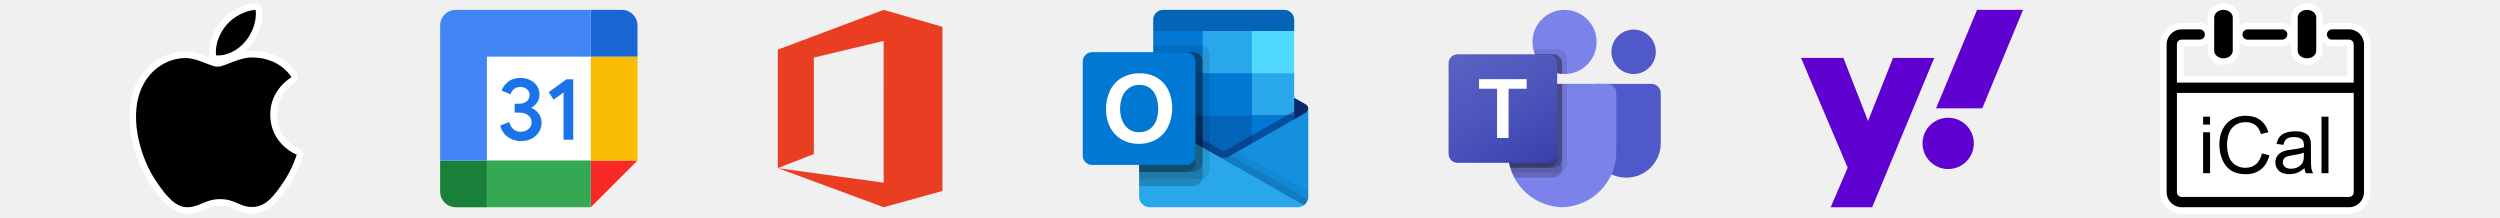
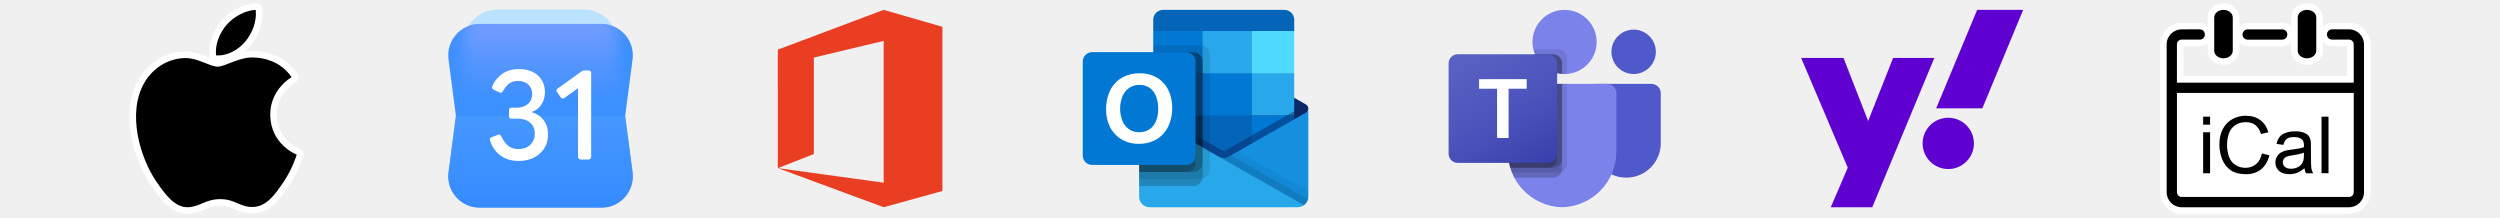
- <svg xmlns="http://www.w3.org/2000/svg" xmlns:xlink="http://www.w3.org/1999/xlink" width="380" height="33" viewBox="0 0 100.542 8.731" version="1.1" id="svg5">
-   <defs id="defs2">
-     <rect x="472.049" y="86.455" width="163.518" height="50.547" id="rect7393" />
-     <path id="C" d="m 1192.167,561.355 v 111.442 c -17.496,-1.161 -34.848,-3.937 -51.833,-8.293 A 336.92,336.92 0 0 1 907.084,466.501 h 190.228 c 52.304,0.198 94.656,42.55 94.855,94.854 z" />
-     <linearGradient id="A" gradientUnits="userSpaceOnUse" x1="198.099" y1="392.261" x2="942.234" y2="1681.073">
-       <stop offset="0" stop-color="#5a62c3" id="stop30" />
-       <stop offset=".5" stop-color="#4d55bd" id="stop32" />
-       <stop offset="1" stop-color="#3940ab" id="stop34" />
+ <svg xmlns="http://www.w3.org/2000/svg" xmlns:xlink="http://www.w3.org/1999/xlink" width="380" height="33" version="1.1" viewBox="0 0 100.54 8.731">
+   <defs>
+     <path id="C" d="m1192.2 561.36v111.44c-17.496-1.161-34.848-3.937-51.833-8.293a336.92 336.92 0 0 1-233.25-198h190.23c52.304 0.198 94.656 42.55 94.855 94.854z" />
+     <linearGradient id="A" x1="198.1" x2="942.23" y1="392.26" y2="1681.1" gradientUnits="userSpaceOnUse">
+       <stop stop-color="#5a62c3" offset="0" />
+       <stop stop-color="#4d55bd" offset=".5" />
+       <stop stop-color="#3940ab" offset="1" />
    </linearGradient>
+     <mask id="a" x="19" y="20" width="154" height="152" maskUnits="userSpaceOnUse">
+       <path d="M 19.867,49.392 C 17.818,33.82 29.94,20 45.645,20 h 100.71 c 15.706,0 27.827,13.82 25.778,29.392 L 166,96 l 6.133,46.608 C 174.182,158.18 162.061,172 146.355,172 H 45.645 C 29.939,172 17.818,158.18 19.867,142.608 L 26,96 Z" fill="#3c90ff" />
+     </mask>
+     <linearGradient id="b" x1="83" x2="83" y1="76" gradientUnits="userSpaceOnUse">
+       <stop stop-color="#4fa0ff" offset="0" />
+       <stop stop-color="#3186ff" offset="1" />
+     </linearGradient>
+     <mask id="c" x="19" y="20" width="154" height="152" maskUnits="userSpaceOnUse">
+       <path d="M 19.867,49.392 C 17.818,33.82 29.94,20 45.645,20 h 100.71 c 15.706,0 27.827,13.82 25.778,29.392 L 166,96 l 6.133,46.608 C 174.182,158.18 162.061,172 146.355,172 H 45.645 C 29.939,172 17.818,158.18 19.867,142.608 L 26,96 Z" fill="#3186ff" />
+     </mask>
+     <linearGradient id="d" x1="89.06" x2="89.06" y1="21.75" y2="96.39" gradientUnits="userSpaceOnUse">
+       <stop stop-color="#a9a8ff" offset="0" />
+       <stop stop-color="#3c90ff" offset=".8" />
+     </linearGradient>
+     <filter id="e" x="20" y="-4" width="152" height="112" color-interpolation-filters="sRGB" filterUnits="userSpaceOnUse">
+       <feFlood flood-opacity="0" result="BackgroundImageFix" />
+       <feBlend in="SourceGraphic" in2="BackgroundImageFix" result="shape" />
+       <feGaussianBlur result="effect1_foregroundBlur_37330_7673" stdDeviation="6" />
+     </filter>
  </defs>
-   <g id="layer2" transform="translate(-34.99509,-33.78721)" />
-   <g id="layer1" transform="translate(-34.99509,-33.78721)">
-     <g style="fill:#000000;fill-opacity:1;fill-rule:evenodd;stroke:#ffffff;stroke-width:42.669;stroke-linejoin:round;stroke-miterlimit:1;stroke-dasharray:none;stroke-opacity:1;paint-order:markers stroke fill;image-rendering:optimizeQuality;shape-rendering:geometricPrecision" id="g64" transform="matrix(0.01240156,0,0,0.01240156,39.72787,34.18435)">
-       <path d="m 494.782,340.02 c -0.803,-81.025 66.084,-119.907 69.072,-121.832 -37.595,-54.993 -96.167,-62.552 -117.037,-63.402 -49.843,-5.032 -97.242,29.362 -122.565,29.362 -25.253,0 -64.277,-28.607 -105.604,-27.85 -54.32,0.803 -104.4,31.594 -132.403,80.245 -56.435,97.914 -14.435,243.037 40.571,322.433 26.87,38.882 58.914,82.56 100.997,81 40.512,-1.594 55.843,-26.244 104.848,-26.244 48.993,0 62.753,26.245 105.64,25.406 43.606,-0.803 71.232,-39.638 97.925,-78.65 30.887,-45.12 43.548,-88.75 44.316,-90.994 -0.969,-0.437 -85.029,-32.634 -85.879,-129.439 l 0.118,-0.035 z M 414.23,102.178 C 436.553,75.095 451.636,37.5 447.514,-0.024 c -32.162,1.311 -71.163,21.437 -94.253,48.485 -20.729,24.012 -38.836,62.28 -33.993,99.036 35.918,2.8 72.591,-18.248 94.926,-45.272 z" id="path55" style="fill:#000000;fill-opacity:1;stroke:#ffffff;stroke-width:42.669;stroke-linejoin:round;stroke-miterlimit:1;stroke-dasharray:none;stroke-opacity:1;paint-order:markers stroke fill" />
+   <g transform="translate(-34.995 -33.787)">
+     <g transform="matrix(.012402 0 0 .012402 39.728 34.184)" fill-rule="evenodd" image-rendering="optimizeQuality" shape-rendering="geometricPrecision" stroke="#fff" stroke-linejoin="round" stroke-miterlimit="1" stroke-width="42.669" style="paint-order:markers stroke fill">
+       <path d="m494.78 340.02c-0.803-81.025 66.084-119.91 69.072-121.83-37.595-54.993-96.167-62.552-117.04-63.402-49.843-5.032-97.242 29.362-122.56 29.362-25.253 0-64.277-28.607-105.6-27.85-54.32 0.803-104.4 31.594-132.4 80.245-56.435 97.914-14.435 243.04 40.571 322.43 26.87 38.882 58.914 82.56 101 81 40.512-1.594 55.843-26.244 104.85-26.244 48.993 0 62.753 26.245 105.64 25.406 43.606-0.803 71.232-39.638 97.925-78.65 30.887-45.12 43.548-88.75 44.316-90.994-0.969-0.437-85.029-32.634-85.879-129.44l0.118-0.035zm-80.552-237.84c22.323-27.083 37.406-64.678 33.284-102.2-32.162 1.311-71.163 21.437-94.253 48.485-20.729 24.012-38.836 62.28-33.993 99.036 35.918 2.8 72.591-18.248 94.926-45.272z" stroke="#fff" stroke-linejoin="round" stroke-miterlimit="1" stroke-width="42.669" style="paint-order:markers stroke fill" />
    </g>
-     <g id="g135" transform="matrix(0.06459554,0,0,0.06459554,52.69559,34.18411)">
-       <path d="M 93.78,29.1 H 29.1 v 64.68 h 64.68 z" fill="#ffffff" id="path105" />
-       <path d="m 93.78,122.88 29.1,-29.1 h -29.1 z" fill="#f72a25" id="path107" />
-       <path d="m 122.88,29.1 h -29.1 v 64.68 h 29.1 z" fill="#fbbc04" id="path109" />
-       <path d="M 93.78,93.78 H 29.1 v 29.1 h 64.68 z" fill="#34a853" id="path111" />
-       <path d="m 0,93.78 v 19.4 a 9.7,9.7 0 0 0 9.7,9.7 h 19.4 v -29.1 z" fill="#188038" id="path113" />
-       <path d="M 122.88,29.1 V 9.7 A 9.7,9.7 0 0 0 113.18,0 h -19.4 v 29.1 z" fill="#1967d2" id="path115" />
-       <path d="M 93.78,0 H 9.7 A 9.7,9.7 0 0 0 0,9.7 V 93.78 H 29.1 V 29.1 H 93.77 V 0 Z" fill="#4285f4" id="path117" />
-       <path d="m 42.37,79.27 c -2.42,-1.63 -4.09,-4.02 -5,-7.17 l 5.61,-2.31 c 0.51,1.94 1.4,3.44 2.67,4.51 1.26,1.07 2.8,1.59 4.59,1.59 1.84,0 3.41,-0.56 4.73,-1.67 1.32,-1.12 1.98,-2.54 1.98,-4.26 0,-1.76 -0.7,-3.2 -2.09,-4.32 -1.39,-1.12 -3.14,-1.67 -5.22,-1.67 H 46.4 v -5.55 h 2.91 c 1.79,0 3.31,-0.48 4.54,-1.46 1.23,-0.97 1.84,-2.3 1.84,-3.99 0,-1.5 -0.55,-2.7 -1.65,-3.6 -1.1,-0.9 -2.49,-1.35 -4.18,-1.35 -1.65,0 -2.96,0.44 -3.93,1.32 -0.97,0.88 -1.7,2 -2.12,3.24 l -5.55,-2.31 c 0.74,-2.09 2.09,-3.93 4.07,-5.52 1.98,-1.59 4.51,-2.39 7.58,-2.39 2.27,0 4.32,0.44 6.13,1.32 1.81,0.88 3.23,2.1 4.26,3.65 1.03,1.56 1.54,3.31 1.54,5.25 0,1.98 -0.48,3.65 -1.43,5.03 -0.95,1.37 -2.13,2.43 -3.52,3.16 v 0.33 c 1.79,0.74 3.36,1.96 4.51,3.52 1.17,1.58 1.76,3.46 1.76,5.66 0,2.2 -0.56,4.16 -1.67,5.88 -1.12,1.72 -2.66,3.08 -4.62,4.07 -1.96,0.99 -4.17,1.49 -6.62,1.49 -2.84,0 -5.46,-0.81 -7.88,-2.45 z m 34.46,-27.84 -6.16,4.45 -3.08,-4.67 11.05,-7.97 h 4.24 v 37.6 h -6.05 z" fill="#1a73e8" id="path119" />
+     <g transform="matrix(.0026366 0 0 .0026366 107.43 34.184)" fill-rule="evenodd" image-rendering="optimizeQuality" shape-rendering="geometricPrecision">
+       <path d="m0 732.88h645.84l376.07 962.1 380.96-962.1h628.76l-946.8 2277.6h-632.85l259.19-603.53-711.15-1674.1zm2763.8 768.75h-704.26l625.07-1501.6 701.69 0.03zm-519.78 143.72c216.09 0 391.25 175.17 391.25 391.22 0 216.06-175.16 391.23-391.25 391.23-216.06 0-391.19-175.17-391.19-391.23 0-216.05 175.16-391.22 391.19-391.22z" fill="#5f01d1" fill-rule="nonzero" />
    </g>
-     <g style="fill-rule:evenodd;image-rendering:optimizeQuality;shape-rendering:geometricPrecision" id="g1248" transform="matrix(0.00263661,0,0,0.00263661,107.4276,34.1841)">
-       <path d="m 0,732.88 h 645.84 l 376.07,962.1 380.96,-962.1 h 628.76 L 1084.83,3010.5 H 451.98 L 711.17,2406.97 0.02,732.88 Z m 2763.84,768.75 H 2059.58 L 2684.65,0 3386.34,0.03 Z m -519.78,143.72 c 216.09,0 391.25,175.17 391.25,391.22 0,216.06 -175.16,391.23 -391.25,391.23 -216.06,0 -391.19,-175.17 -391.19,-391.23 0,-216.05 175.16,-391.22 391.19,-391.22 z" fill="#5f01d1" fill-rule="nonzero" id="path1239" />
+     <g transform="matrix(.28348 0 0 .28348 78.539 33.617)">
+       <path d="m28.596 2h-17.192a1.404 1.404 0 0 0-1.404 1.404v1.596l9.69 3 10.31-3v-1.596a1.404 1.404 0 0 0-1.404-1.404z" fill="#0364b8" />
+       <path d="m31.65 17.405a11.341 11.341 0 0 0 0.35-1.405 0.666 0.666 0 0 0-0.333-0.576l-0.013-8e-3 -4e-3 -2e-3 -10.838-6.174a1.499 1.499 0 0 0-1.479-0.083 1.49 1.49 0 0 0-0.145 0.082l-10.838 6.176-4e-3 2e-3 -0.012 7e-3a0.666 0.666 0 0 0-0.334 0.576 11.344 11.344 0 0 0 0.35 1.405l11.492 8.405z" fill="#0a2767" />
+       <path d="m24 5h-7l-2.021 3 2.021 3 7 6h6v-6z" fill="#28a8ea" />
+       <path d="m10 5h7v6h-7z" fill="#0078d4" />
+       <path d="m24 5h6v6h-6z" fill="#50d9ff" />
+       <path d="m24 17-7-6h-7v6l7 6 10.832 1.768z" fill="#0364b8" />
+       <path d="m17 11h7v6h-7z" fill="#0078d4" />
+       <path d="m10 17h7v6h-7z" fill="#064a8c" />
+       <path d="m24 17h6v6h-6z" fill="#0078d4" />
+       <path d="m20.19 25.218-11.793-8.6 0.495-0.87 10.909 6.212a0.528 0.528 0 0 0 0.42-0.012l10.933-6.23 0.496 0.869z" fill="#0a2767" opacity=".5" />
+       <path d="m31.667 16.577-0.014 8e-3 -3e-3 2e-3 -10.838 6.174a1.497 1.497 0 0 1-1.46 0.091l3.774 5.061 8.254 1.797v4e-3a1.498 1.498 0 0 0 0.62-1.214v-12.5a0.666 0.666 0 0 1-0.333 0.577z" fill="#1490df" />
+       <path d="m32 28.5v-0.738l-9.983-5.688-1.205 0.687a1.497 1.497 0 0 1-1.46 0.091l3.774 5.061 8.254 1.797v4e-3a1.498 1.498 0 0 0 0.62-1.214z" opacity=".05" />
+       <path d="m31.95 28.883-10.943-6.233-0.195 0.11a1.497 1.497 0 0 1-1.46 0.092l3.774 5.061 8.254 1.797v4e-3a1.501 1.501 0 0 0 0.57-0.83z" opacity=".1" />
+       <path d="m8.35 16.59v-0.01h-0.01l-0.03-0.02a0.65 0.65 0 0 1-0.31-0.56v12.5a1.498 1.498 0 0 0 1.5 1.5h21a1.503 1.503 0 0 0 0.37-0.05 0.637 0.637 0 0 0 0.18-0.06 0.142 0.142 0 0 0 0.06-0.02 1.048 1.048 0 0 0 0.23-0.13c0.02-0.01 0.03-0.01 0.04-0.03z" fill="#28a8ea" />
+       <path d="m18 24.667v-16.334a1.337 1.337 0 0 0-1.333-1.333h-6.637v7.456l-1.68 0.958-5e-3 2e-3 -0.012 7e-3a0.666 0.666 0 0 0-0.333 0.577v5e-3 -5e-3 10h8.667a1.337 1.337 0 0 0 1.333-1.333z" opacity=".1" />
+       <path d="m17 25.667v-16.334a1.337 1.337 0 0 0-1.333-1.333h-5.637v6.456l-1.68 0.958-5e-3 2e-3 -0.012 7e-3a0.666 0.666 0 0 0-0.333 0.577v5e-3 -5e-3 11h7.667a1.337 1.337 0 0 0 1.333-1.333z" opacity=".2" />
+       <path d="m17 23.667v-14.334a1.337 1.337 0 0 0-1.333-1.333h-5.637v6.456l-1.68 0.958-5e-3 2e-3 -0.012 7e-3a0.666 0.666 0 0 0-0.333 0.577v5e-3 -5e-3 9h7.667a1.337 1.337 0 0 0 1.333-1.333z" opacity=".2" />
+       <path d="m16 23.667v-14.334a1.337 1.337 0 0 0-1.333-1.333h-4.637v6.456l-1.68 0.958-5e-3 2e-3 -0.012 7e-3a0.666 0.666 0 0 0-0.333 0.577v5e-3 -5e-3 9h6.667a1.337 1.337 0 0 0 1.333-1.333z" opacity=".2" />
+       <path d="m1.333 8h13.334a1.333 1.333 0 0 1 1.333 1.333v13.334a1.333 1.333 0 0 1-1.333 1.333h-13.334a1.333 1.333 0 0 1-1.333-1.333v-13.334a1.333 1.333 0 0 1 1.333-1.333z" fill="#0078d4" />
+       <path d="m3.867 13.468a4.181 4.181 0 0 1 1.642-1.814 4.965 4.965 0 0 1 2.61-0.654 4.617 4.617 0 0 1 2.413 0.62 4.14 4.14 0 0 1 1.598 1.733 5.597 5.597 0 0 1 0.56 2.55 5.901 5.901 0 0 1-0.577 2.666 4.239 4.239 0 0 1-1.645 1.794 4.8 4.8 0 0 1-2.505 0.637 4.729 4.729 0 0 1-2.468-0.627 4.204 4.204 0 0 1-1.618-1.736 5.459 5.459 0 0 1-0.567-2.519 6.055 6.055 0 0 1 0.557-2.65zm1.75 4.258a2.716 2.716 0 0 0 0.923 1.194 2.411 2.411 0 0 0 1.443 0.435 2.533 2.533 0 0 0 1.541-0.449 2.603 2.603 0 0 0 0.897-1.197 4.626 4.626 0 0 0 0.286-1.665 5.063 5.063 0 0 0-0.27-1.686 2.669 2.669 0 0 0-0.866-1.24 2.387 2.387 0 0 0-1.527-0.473 2.493 2.493 0 0 0-1.477 0.439 2.741 2.741 0 0 0-0.944 1.203 4.776 4.776 0 0 0-7e-3 3.44z" fill="#fff" />
    </g>
-     <g id="g1362" transform="matrix(0.2834821,0,0,0.2834821,78.53869,33.61714)">
-       <path d="M 28.596,2 H 11.404 A 1.404,1.404 0 0 0 10,3.404 V 5 L 19.69,8 30,5 V 3.404 A 1.404,1.404 0 0 0 28.596,2 Z" fill="#0364b8" id="path1296" />
-       <path d="M 31.65,17.405 A 11.341,11.341 0 0 0 32,16 0.666,0.666 0 0 0 31.667,15.424 L 31.654,15.416 31.65,15.414 20.812,9.24 A 1.499,1.499 0 0 0 19.333,9.157 1.49,1.49 0 0 0 19.188,9.239 L 8.35,15.415 8.346,15.417 8.334,15.424 A 0.666,0.666 0 0 0 8,16 11.344,11.344 0 0 0 8.35,17.405 l 11.492,8.405 z" fill="#0a2767" id="path1298" />
-       <path d="m 24,5 h -7 l -2.021,3 2.021,3 7,6 h 6 v -6 z" fill="#28a8ea" id="path1300" />
-       <path d="m 10,5 h 7 v 6 h -7 z" fill="#0078d4" id="path1302" />
-       <path d="m 24,5 h 6 v 6 h -6 z" fill="#50d9ff" id="path1304" />
-       <path d="m 24,17 -7,-6 h -7 v 6 l 7,6 10.832,1.768 z" fill="#0364b8" id="path1306" />
-       <path d="m 17,11 h 7 v 6 h -7 z" fill="#0078d4" id="path1308" />
-       <path d="m 10,17 h 7 v 6 h -7 z" fill="#064a8c" id="path1310" />
-       <path d="m 24,17 h 6 v 6 h -6 z" fill="#0078d4" id="path1312" />
-       <path d="m 20.19,25.218 -11.793,-8.6 0.495,-0.87 10.909,6.212 a 0.528,0.528 0 0 0 0.42,-0.012 l 10.933,-6.23 0.496,0.869 z" fill="#0a2767" opacity="0.5" id="path1314" />
-       <path d="m 31.667,16.577 -0.014,0.008 -0.003,0.002 -10.838,6.174 a 1.497,1.497 0 0 1 -1.46,0.091 l 3.774,5.061 8.254,1.797 v 0.004 A 1.498,1.498 0 0 0 32,28.5 V 16 a 0.666,0.666 0 0 1 -0.333,0.577 z" fill="#1490df" id="path1316" />
-       <path d="m 32,28.5 v -0.738 l -9.983,-5.688 -1.205,0.687 a 1.497,1.497 0 0 1 -1.46,0.091 l 3.774,5.061 8.254,1.797 v 0.004 A 1.498,1.498 0 0 0 32,28.5 Z" opacity="0.05" id="path1318" />
-       <path d="M 31.95,28.883 21.007,22.65 20.812,22.76 a 1.497,1.497 0 0 1 -1.46,0.092 l 3.774,5.061 8.254,1.797 v 0.004 a 1.501,1.501 0 0 0 0.57,-0.83 z" opacity="0.1" id="path1320" />
-       <path d="M 8.35,16.59 V 16.58 H 8.34 L 8.31,16.56 A 0.65,0.65 0 0 1 8,16 V 28.5 A 1.498,1.498 0 0 0 9.5,30 h 21 a 1.503,1.503 0 0 0 0.37,-0.05 0.637,0.637 0 0 0 0.18,-0.06 0.142,0.142 0 0 0 0.06,-0.02 1.048,1.048 0 0 0 0.23,-0.13 c 0.02,-0.01 0.03,-0.01 0.04,-0.03 z" fill="#28a8ea" id="path1322" />
-       <path d="M 18,24.667 V 8.333 A 1.337,1.337 0 0 0 16.667,7 H 10.03 v 7.456 L 8.35,15.414 8.345,15.416 8.333,15.423 A 0.666,0.666 0 0 0 8,16 V 16.005 16 26 h 8.667 A 1.337,1.337 0 0 0 18,24.667 Z" opacity="0.1" id="path1324" />
-       <path d="M 17,25.667 V 9.333 A 1.337,1.337 0 0 0 15.667,8 H 10.03 v 6.456 L 8.35,15.414 8.345,15.416 8.333,15.423 A 0.666,0.666 0 0 0 8,16 V 16.005 16 27 h 7.667 A 1.337,1.337 0 0 0 17,25.667 Z" opacity="0.2" id="path1326" />
-       <path d="M 17,23.667 V 9.333 A 1.337,1.337 0 0 0 15.667,8 H 10.03 v 6.456 L 8.35,15.414 8.345,15.416 8.333,15.423 A 0.666,0.666 0 0 0 8,16 V 16.005 16 25 h 7.667 A 1.337,1.337 0 0 0 17,23.667 Z" opacity="0.2" id="path1328" />
-       <path d="M 16,23.667 V 9.333 A 1.337,1.337 0 0 0 14.667,8 H 10.03 v 6.456 L 8.35,15.414 8.345,15.416 8.333,15.423 A 0.666,0.666 0 0 0 8,16 V 16.005 16 25 h 6.667 A 1.337,1.337 0 0 0 16,23.667 Z" opacity="0.2" id="path1330" />
-       <path d="M 1.333,8 H 14.667 A 1.333,1.333 0 0 1 16,9.333 V 22.667 A 1.333,1.333 0 0 1 14.667,24 H 1.333 A 1.333,1.333 0 0 1 0,22.667 V 9.333 A 1.333,1.333 0 0 1 1.333,8 Z" fill="#0078d4" id="path1332" />
-       <path d="M 3.867,13.468 A 4.181,4.181 0 0 1 5.509,11.654 4.965,4.965 0 0 1 8.119,11 a 4.617,4.617 0 0 1 2.413,0.62 4.14,4.14 0 0 1 1.598,1.733 5.597,5.597 0 0 1 0.56,2.55 5.901,5.901 0 0 1 -0.577,2.666 4.239,4.239 0 0 1 -1.645,1.794 A 4.8,4.8 0 0 1 7.963,21 4.729,4.729 0 0 1 5.495,20.373 4.204,4.204 0 0 1 3.877,18.637 5.459,5.459 0 0 1 3.31,16.118 6.055,6.055 0 0 1 3.867,13.468 Z m 1.75,4.258 a 2.716,2.716 0 0 0 0.923,1.194 2.411,2.411 0 0 0 1.443,0.435 2.533,2.533 0 0 0 1.541,-0.449 2.603,2.603 0 0 0 0.897,-1.197 4.626,4.626 0 0 0 0.286,-1.665 5.063,5.063 0 0 0 -0.27,-1.686 2.669,2.669 0 0 0 -0.866,-1.24 2.387,2.387 0 0 0 -1.527,-0.473 2.493,2.493 0 0 0 -1.477,0.439 2.741,2.741 0 0 0 -0.944,1.203 4.776,4.776 0 0 0 -0.007,3.44 z" fill="#ffffff" id="path1334" />
+     <g transform="matrix(2.3812e-5 0 0 2.3812e-5 66.275 34.184)" fill-rule="evenodd" image-rendering="optimizeQuality" shape-rendering="geometricPrecision">
+       <path d="m278050 305556-29-16v-276913l-99214-28627-178359 66971-448 87 22 200227 60865-23821v-162909l117920-28193-17 239519-178668-24596 178668 65976v73l99231-27462v-316z" fill="#ea3e23" />
    </g>
-     <g style="fill-rule:evenodd;image-rendering:optimizeQuality;shape-rendering:geometricPrecision" id="g1572" transform="matrix(2.3812024e-5,0,0,2.3812024e-5,66.27542,34.18418)">
-       <path fill="#ea3e23" d="m 278050,305556 -29,-16 V 28627 L 178807,0 448,66971 0,67058 22,267285 60887,243464 V 80555 L 178807,52362 178790,291881 122,267285 178790,333261 v 73 l 99231,-27462 v -316 z" id="path1563" />
+     <g transform="matrix(.0038284 0 0 .0038284 93.252 34.184)">
+       <g fill="#5059c9">
+         <path d="m1554.6 777.5h575.71c54.391 0 98.483 44.092 98.483 98.483v524.4c0 199.9-162.05 361.95-361.95 361.95h-1.711c-199.9 0.028-361.98-162-362-361.9v-571.46c1e-3 -28.427 23.045-51.471 51.471-51.471z" />
+         <circle cx="1943.8" cy="440.58" r="233.25" />
+       </g>
+       <g fill="#7b83eb">
+         <circle cx="1218.1" cy="336.92" r="336.92" />
+         <path d="m1667.3 777.5h-950.31c-53.743 1.33-96.257 45.931-95.01 99.676v598.1c-7.505 322.52 247.66 590.16 570.17 598.05 322.51-7.893 577.67-275.53 570.17-598.05v-598.1c1.245-53.745-41.268-98.346-95.011-99.676z" />
+       </g>
+       <path d="m1244 777.5v838.14c-0.258 38.435-23.549 72.964-59.09 87.598-11.316 4.787-23.478 7.254-35.765 7.257h-481.53c-6.738-17.105-12.958-34.21-18.142-51.833-18.144-59.477-27.402-121.31-27.472-183.49v-598.16c-1.246-53.659 41.198-98.19 94.855-99.52z" opacity=".1" />
+       <path d="m1192.2 777.5v889.98a91.84 91.84 0 0 1-7.257 35.765c-14.634 35.541-49.163 58.833-87.598 59.09h-405.34c-8.812-17.105-17.105-34.21-24.362-51.833s-12.958-34.21-18.142-51.833a631.28 631.28 0 0 1-27.472-183.49v-598.16c-1.246-53.659 41.198-98.19 94.855-99.52z" opacity=".2" />
+       <path d="m1192.2 777.5v786.31c-0.395 52.223-42.632 94.46-94.855 94.855h-447.84a631.28 631.28 0 0 1-27.472-183.49v-598.16c-1.246-53.659 41.198-98.19 94.855-99.52z" opacity=".2" />
+       <path d="m1140.3 777.5v786.31c-0.395 52.223-42.632 94.46-94.855 94.855h-396.01a631.28 631.28 0 0 1-27.472-183.49v-598.16c-1.246-53.659 41.198-98.19 94.855-99.52z" opacity=".2" />
+       <path d="m1244 509.52v163.28c-8.812 0.518-17.105 1.037-25.917 1.037s-17.105-0.518-25.917-1.037c-17.496-1.161-34.848-3.937-51.833-8.293a336.92 336.92 0 0 1-233.25-198 288.02 288.02 0 0 1-16.587-51.833h258.65c52.305 0.198 94.657 42.549 94.856 94.854z" opacity=".1" />
+       <use width="100%" height="100%" opacity=".2" xlink:href="#C" />
+       <use width="100%" height="100%" opacity=".2" xlink:href="#C" />
+       <path d="m1140.3 561.36v103.15a336.92 336.92 0 0 1-233.25-198h138.4c52.305 0.199 94.656 42.551 94.855 94.855z" opacity=".2" />
+       <path d="m95.01 466.5h950.31c52.473 0 95.01 42.538 95.01 95.01v950.31c0 52.473-42.538 95.01-95.01 95.01h-950.31c-52.473 0-95.01-42.538-95.01-95.01v-950.31c0-52.472 42.538-95.01 95.01-95.01z" fill="url(#A)" />
+       <path d="m820.21 828.19h-189.97v517.3h-121.03v-517.3h-189.09v-100.35h500.09z" fill="#fff" />
    </g>
-     <g id="g94" transform="matrix(0.00382837,0,0,0.00382837,93.25245,34.18411)">
-       <g fill="#5059c9" id="g6">
-         <path d="m 1554.637,777.5 h 575.713 c 54.391,0 98.483,44.092 98.483,98.483 v 524.398 c 0,199.901 -162.051,361.952 -361.952,361.952 v 0 h -1.711 c -199.901,0.028 -361.975,-162 -362.004,-361.901 v -0.052 -571.409 c 10e-4,-28.427 23.045,-51.471 51.471,-51.471 z" id="path2" />
-         <circle cx="1943.75" cy="440.583" r="233.25" id="circle4" />
+     <g transform="translate(5.205 .13226)">
+       <rect x="117.06" y="37.393" width="7.39" height="4.504" fill="#fff" style="paint-order:stroke markers fill" />
+       <path d="m119.21 34.052c-0.206 0-0.373 0.137-0.373 0.305v1.338c0 0.169 0.167 0.305 0.373 0.305 0.206 0 0.373-0.137 0.373-0.305v-1.338c0-0.169-0.167-0.305-0.373-0.305zm3.358 0c-0.206 0-0.373 0.137-0.373 0.305v1.338c0 0.169 0.167 0.305 0.373 0.305s0.373-0.137 0.373-0.305v-1.338c0-0.169-0.167-0.305-0.373-0.305zm-5.041 0.784c-0.166 0-0.317 0.068-0.426 0.177-0.109 0.109-0.177 0.26-0.177 0.426v5.947c0 0.166 0.068 0.317 0.177 0.426 0.109 0.109 0.26 0.177 0.426 0.177h6.731c0.166 0 0.317-0.068 0.426-0.177 0.109-0.109 0.177-0.26 0.177-0.426v-5.948c0-0.166-0.068-0.317-0.177-0.426-0.109-0.109-0.26-0.177-0.426-0.177h-0.681c-0.114 0-0.207 0.092-0.207 0.207 0 0.114 0.092 0.206 0.207 0.206h0.681c0.052 0 0.1 0.022 0.134 0.056 0.034 0.035 0.055 0.082 0.055 0.134v1.54h-7.11l5.2e-4 -1.54c0-0.052 0.021-0.1 0.055-0.134 0.035-0.034 0.082-0.056 0.134-0.056h0.728c0.114 0 0.207-0.092 0.207-0.206 0-0.114-0.092-0.207-0.207-0.207zm2.655 0c-0.114 0-0.207 0.092-0.207 0.207 0 0.114 0.092 0.207 0.207 0.207h1.388c0.114 0 0.207-0.092 0.207-0.207 0-0.114-0.092-0.207-0.207-0.207zm-2.844 2.557h7.11v3.993c0 0.052-0.021 0.1-0.055 0.134-0.035 0.034-0.082 0.055-0.134 0.055h-6.731c-0.052 0-0.1-0.021-0.134-0.055-0.034-0.035-0.056-0.082-0.056-0.134zm2.781 0.914c-0.201 0-0.385 0.046-0.552 0.138-0.167 0.091-0.295 0.225-0.387 0.402-0.09 0.176-0.135 0.383-0.135 0.62 0 0.217 0.04 0.42 0.119 0.61 0.081 0.189 0.198 0.334 0.351 0.435 0.154 0.099 0.354 0.149 0.599 0.149 0.237 0 0.438-0.064 0.601-0.194 0.165-0.13 0.278-0.319 0.341-0.566l-0.301-0.076c-0.041 0.191-0.121 0.336-0.238 0.433-0.117 0.097-0.26 0.146-0.428 0.146-0.139 0-0.268-0.036-0.387-0.107-0.119-0.071-0.207-0.179-0.264-0.322-0.056-0.145-0.084-0.314-0.084-0.507 0-0.15 0.024-0.295 0.071-0.436 0.048-0.142 0.13-0.255 0.246-0.338 0.118-0.084 0.264-0.126 0.439-0.126 0.152 0 0.278 0.038 0.379 0.114 0.1 0.076 0.177 0.196 0.23 0.362l0.296-0.07c-0.061-0.21-0.169-0.373-0.324-0.489-0.155-0.116-0.347-0.174-0.575-0.174zm-1.728 0.039v0.321h0.28v-0.321zm4.762 0v2.275h0.28v-2.275zm-1.065 0.59c-0.142 0-0.267 0.02-0.374 0.059-0.108 0.038-0.19 0.094-0.247 0.166-0.057 0.071-0.098 0.165-0.122 0.282l0.273 0.038c0.03-0.117 0.076-0.198 0.138-0.244 0.063-0.047 0.161-0.07 0.292-0.07 0.141 0 0.246 0.031 0.318 0.095 0.053 0.047 0.08 0.127 0.08 0.241 0 0.01-5.2e-4 0.035-2e-3 0.073-0.107 0.037-0.273 0.069-0.499 0.096-0.111 0.013-0.193 0.027-0.248 0.042-0.074 0.021-0.142 0.051-0.202 0.091-0.059 0.04-0.107 0.094-0.144 0.162-0.036 0.066-0.054 0.139-0.054 0.22 0 0.138 0.049 0.251 0.146 0.34 0.097 0.088 0.236 0.132 0.418 0.132 0.11 0 0.212-0.018 0.307-0.054 0.096-0.036 0.196-0.098 0.3-0.186 8e-3 0.078 0.027 0.145 0.056 0.203h0.291c-0.035-0.063-0.059-0.129-0.071-0.197-0.011-0.069-0.017-0.234-0.017-0.494v-0.373c0-0.124-5e-3 -0.21-0.014-0.258-0.017-0.077-0.045-0.139-0.087-0.189-0.041-0.051-0.106-0.093-0.194-0.126-0.088-0.033-0.202-0.05-0.343-0.05zm-3.697 0.037v1.649h0.28v-1.649zm4.053 0.821v0.103c0 0.123-0.015 0.216-0.045 0.279-0.039 0.082-0.101 0.147-0.185 0.194-0.084 0.047-0.18 0.07-0.287 0.07-0.109 0-0.191-0.025-0.248-0.074-0.056-0.05-0.084-0.112-0.084-0.187 0-0.049 0.013-0.092 0.039-0.132 0.026-0.04 0.062-0.071 0.11-0.091 0.048-0.021 0.129-0.039 0.244-0.056 0.203-0.029 0.355-0.065 0.456-0.106z" stroke="#fff" stroke-linecap="round" stroke-linejoin="round" stroke-width=".529" style="paint-order:stroke markers fill" />
+     </g>
+     <g transform="matrix(.13887 0 0 .13887 47.574 32.708)">
+       <path d="m43.555 20.585c0-5.568 4.513-10.082 10.082-10.082h24.643c5.568 0 10.082 4.513 10.082 10.082v10.642c0 5.568-4.513 10.082-10.082 10.082h-24.643c-5.568 0-10.082-4.513-10.082-10.082z" fill="#bbe2ff" stroke-width=".35" />
+       <path d="m39.308 24.993c-0.717-5.451 3.526-10.289 9.024-10.289h35.253c5.498 0 9.741 4.838 9.024 10.289l-2.147 16.315 2.147 16.315c0.717 5.451-3.526 10.289-9.024 10.289h-35.253c-5.498 0-9.741-4.838-9.024-10.289l2.147-16.315z" fill="#3c90ff" stroke-width=".35" />
+       <g transform="matrix(.35005 0 0 .35005 32.354 7.7035)" mask="url(#a)">
+         <path transform="matrix(1,0,0,-1,13,172)" d="m0 0h166v76h-166z" fill="url(#b)" />
      </g>
-       <g fill="#7b83eb" id="g12">
-         <circle cx="1218.083" cy="336.917" r="336.917" id="circle8" />
-         <path d="M 1667.323,777.5 H 717.01 c -53.743,1.33 -96.257,45.931 -95.01,99.676 v 598.105 c -7.505,322.519 247.657,590.16 570.167,598.053 322.51,-7.893 577.671,-275.534 570.167,-598.053 V 877.176 c 1.245,-53.745 -41.268,-98.346 -95.011,-99.676 z" id="path10" />
+       <g transform="matrix(.35005 0 0 .35005 32.354 7.7035)" mask="url(#c)">
+         <path d="m32 27.2c0-10.604 8.596-19.2 19.2-19.2h89.6c10.604 0 19.2 8.596 19.2 19.2v68.8h-128z" fill="url(#d)" filter="url(#e)" />
      </g>
-       <path opacity="0.1" d="m 1244,777.5 v 838.145 c -0.258,38.435 -23.549,72.964 -59.09,87.598 -11.316,4.787 -23.478,7.254 -35.765,7.257 H 667.613 c -6.738,-17.105 -12.958,-34.21 -18.142,-51.833 -18.144,-59.477 -27.402,-121.307 -27.472,-183.49 V 877.02 c -1.246,-53.659 41.198,-98.19 94.855,-99.52 z" id="path14" />
-       <path opacity="0.2" d="m 1192.167,777.5 v 889.978 a 91.84,91.84 0 0 1 -7.257,35.765 c -14.634,35.541 -49.163,58.833 -87.598,59.09 H 691.975 c -8.812,-17.105 -17.105,-34.21 -24.362,-51.833 -7.257,-17.623 -12.958,-34.21 -18.142,-51.833 a 631.28,631.28 0 0 1 -27.472,-183.49 V 877.02 c -1.246,-53.659 41.198,-98.19 94.855,-99.52 z" id="path16" />
-       <path opacity="0.2" d="m 1192.167,777.5 v 786.312 c -0.395,52.223 -42.632,94.46 -94.855,94.855 H 649.472 A 631.28,631.28 0 0 1 622,1475.177 V 877.02 c -1.246,-53.659 41.198,-98.19 94.855,-99.52 z" id="path18" />
-       <path opacity="0.2" d="m 1140.333,777.5 v 786.312 c -0.395,52.223 -42.632,94.46 -94.855,94.855 H 649.472 A 631.28,631.28 0 0 1 622,1475.177 V 877.02 c -1.246,-53.659 41.198,-98.19 94.855,-99.52 z" id="path20" />
-       <path opacity="0.1" d="m 1244,509.522 v 163.275 c -8.812,0.518 -17.105,1.037 -25.917,1.037 -8.812,0 -17.105,-0.518 -25.917,-1.037 -17.496,-1.161 -34.848,-3.937 -51.833,-8.293 A 336.92,336.92 0 0 1 907.083,466.501 288.02,288.02 0 0 1 890.496,414.668 h 258.648 c 52.305,0.198 94.657,42.549 94.856,94.854 z" id="path22" />
-       <use xlink:href="#C" opacity="0.2" id="use24" x="0" y="0" width="100%" height="100%" />
-       <use xlink:href="#C" opacity="0.2" id="use26" x="0" y="0" width="100%" height="100%" />
-       <path opacity="0.2" d="M 1140.333,561.355 V 664.503 A 336.92,336.92 0 0 1 907.083,466.5 h 138.395 c 52.305,0.199 94.656,42.551 94.855,94.855 z" id="path28" />
-       <path fill="url(#A)" d="m 95.01,466.5 h 950.312 c 52.473,0 95.01,42.538 95.01,95.01 v 950.312 c 0,52.473 -42.538,95.01 -95.01,95.01 H 95.01 C 42.537,1606.832 0,1564.294 0,1511.822 V 561.51 C 0,509.038 42.538,466.5 95.01,466.5 Z" id="path37" style="fill:url(#A)" />
-       <path fill="#ffffff" d="M 820.211,828.193 H 630.241 V 1345.49 H 509.211 V 828.193 H 320.123 V 727.844 h 500.088 z" id="path39" />
-     </g>
-     <g id="g17735" transform="translate(5.205035,0.1322649)">
-       <rect style="fill:#ffffff;fill-opacity:1;stroke:none;stroke-width:0.265;stroke-miterlimit:4;stroke-dasharray:none;stroke-opacity:1;paint-order:stroke markers fill" id="rect17051" width="7.39" height="4.504" x="117.058" y="37.393" />
-       <path id="path74" style="fill:#000000;stroke:#ffffff;stroke-width:0.529;stroke-linecap:round;stroke-linejoin:round;stroke-miterlimit:4;stroke-dasharray:none;stroke-opacity:1;paint-order:stroke markers fill" d="m 119.211,34.052 c -0.206,0 -0.373,0.137 -0.373,0.305 v 1.338 c 0,0.169 0.167,0.305 0.373,0.305 0.206,0 0.373,-0.137 0.373,-0.305 v -1.338 c 0,-0.169 -0.167,-0.305 -0.373,-0.305 z m 3.358,0 c -0.206,0 -0.373,0.137 -0.373,0.305 v 1.338 c 0,0.169 0.167,0.305 0.373,0.305 0.206,0 0.373,-0.137 0.373,-0.305 v -1.338 c 0,-0.169 -0.167,-0.305 -0.373,-0.305 z m -5.041,0.784 c -0.166,0 -0.317,0.068 -0.426,0.177 -0.109,0.109 -0.177,0.26 -0.177,0.426 v 1.747 4.2 c 0,0.166 0.068,0.317 0.177,0.426 0.109,0.109 0.26,0.177 0.426,0.177 h 6.731 c 0.166,0 0.317,-0.068 0.426,-0.177 0.109,-0.109 0.177,-0.26 0.177,-0.426 v -4.2 -1.748 c 0,-0.166 -0.068,-0.317 -0.177,-0.426 -0.109,-0.109 -0.26,-0.177 -0.426,-0.177 h -0.681 c -0.114,0 -0.207,0.092 -0.207,0.207 0,0.114 0.092,0.206 0.207,0.206 h 0.681 c 0.052,0 0.1,0.022 0.134,0.056 0.034,0.035 0.055,0.082 0.055,0.134 v 1.54 h -7.11 l 5.2e-4,-1.54 c 0,-0.052 0.021,-0.1 0.055,-0.134 0.035,-0.034 0.082,-0.056 0.134,-0.056 h 0.728 c 0.114,0 0.207,-0.092 0.207,-0.206 0,-0.114 -0.092,-0.207 -0.207,-0.207 z m 2.655,0 c -0.114,0 -0.207,0.092 -0.207,0.207 0,0.114 0.092,0.207 0.207,0.207 h 1.388 c 0.114,0 0.207,-0.092 0.207,-0.207 0,-0.114 -0.092,-0.207 -0.207,-0.207 z m -2.844,2.557 h 7.11 v 3.993 c 0,0.052 -0.021,0.1 -0.055,0.134 -0.035,0.034 -0.082,0.055 -0.134,0.055 h -6.731 c -0.052,0 -0.1,-0.021 -0.134,-0.055 -0.034,-0.035 -0.056,-0.082 -0.056,-0.134 z m 2.781,0.914 c -0.201,0 -0.385,0.046 -0.552,0.138 -0.167,0.091 -0.295,0.225 -0.387,0.402 -0.09,0.176 -0.135,0.383 -0.135,0.62 0,0.217 0.04,0.42 0.119,0.61 0.081,0.189 0.198,0.334 0.351,0.435 0.154,0.099 0.354,0.149 0.599,0.149 0.237,0 0.438,-0.064 0.601,-0.194 0.165,-0.13 0.278,-0.319 0.341,-0.566 l -0.301,-0.076 c -0.041,0.191 -0.121,0.336 -0.238,0.433 -0.117,0.097 -0.26,0.146 -0.428,0.146 -0.139,0 -0.268,-0.036 -0.387,-0.107 -0.119,-0.071 -0.207,-0.179 -0.264,-0.322 -0.056,-0.145 -0.084,-0.314 -0.084,-0.507 0,-0.15 0.024,-0.295 0.071,-0.436 0.048,-0.142 0.13,-0.255 0.246,-0.338 0.118,-0.084 0.264,-0.126 0.439,-0.126 0.152,0 0.278,0.038 0.379,0.114 0.1,0.076 0.177,0.196 0.23,0.362 l 0.296,-0.07 c -0.061,-0.21 -0.169,-0.373 -0.324,-0.489 -0.155,-0.116 -0.347,-0.174 -0.575,-0.174 z m -1.728,0.039 v 0.321 h 0.28 v -0.321 z m 4.762,0 v 2.275 h 0.28 v -2.275 z m -1.065,0.59 c -0.142,0 -0.267,0.02 -0.374,0.059 -0.108,0.038 -0.19,0.094 -0.247,0.166 -0.057,0.071 -0.098,0.165 -0.122,0.282 l 0.273,0.038 c 0.03,-0.117 0.076,-0.198 0.138,-0.244 0.063,-0.047 0.161,-0.07 0.292,-0.07 0.141,0 0.246,0.031 0.318,0.095 0.053,0.047 0.08,0.127 0.08,0.241 0,0.01 -5.2e-4,0.035 -0.002,0.073 -0.107,0.037 -0.273,0.069 -0.499,0.096 -0.111,0.013 -0.193,0.027 -0.248,0.042 -0.074,0.021 -0.142,0.051 -0.202,0.091 -0.059,0.04 -0.107,0.094 -0.144,0.162 -0.036,0.066 -0.054,0.139 -0.054,0.22 0,0.138 0.049,0.251 0.146,0.34 0.097,0.088 0.236,0.132 0.418,0.132 0.11,0 0.212,-0.018 0.307,-0.054 0.096,-0.036 0.196,-0.098 0.3,-0.186 0.008,0.078 0.027,0.145 0.056,0.203 h 0.291 c -0.035,-0.063 -0.059,-0.129 -0.071,-0.197 -0.011,-0.069 -0.017,-0.234 -0.017,-0.494 v -0.373 c 0,-0.124 -0.005,-0.21 -0.014,-0.258 -0.017,-0.077 -0.045,-0.139 -0.087,-0.189 -0.041,-0.051 -0.106,-0.093 -0.194,-0.126 -0.088,-0.033 -0.202,-0.05 -0.343,-0.05 z m -3.697,0.037 v 1.648 h 0.28 v -1.648 z m 4.053,0.821 v 0.103 c 0,0.123 -0.015,0.216 -0.045,0.279 -0.039,0.082 -0.101,0.147 -0.185,0.194 -0.084,0.047 -0.18,0.07 -0.287,0.07 -0.109,0 -0.191,-0.025 -0.248,-0.074 -0.056,-0.05 -0.084,-0.112 -0.084,-0.187 0,-0.049 0.013,-0.092 0.039,-0.132 0.026,-0.04 0.062,-0.071 0.11,-0.091 0.048,-0.021 0.129,-0.039 0.244,-0.056 0.203,-0.029 0.355,-0.065 0.456,-0.106 z" />
+       <path d="m59.624 54.377q-2.199 0-3.772-0.715-1.573-0.715-2.664-1.913-1.073-1.216-1.52-2.378-0.447-1.162-0.357-1.412a0.725 0.725 0 0 1 0.357-0.393l1.985-0.787q0.25-0.125 0.501-0.036 0.25 0.071 0.59 0.822 0.358 0.751 1.001 1.591a5.006 5.006 0 0 0 1.573 1.305q0.912 0.465 2.252 0.465 2.163 0 3.433-1.251 1.287-1.251 1.287-3.182 0-2.092-1.359-3.218-1.359-1.144-3.594-1.144h-1.877a0.665 0.665 0 0 1-0.465-0.179q-0.179-0.197-0.179-0.447v-1.913q0-0.268 0.179-0.447a0.637 0.637 0 0 1 0.465-0.197h1.627q2.003 0 3.218-1.091 1.216-1.091 1.216-2.825 0-1.716-1.091-2.771-1.091-1.055-3.003-1.055-1.073 0-1.859 0.358a4.026 4.026 0 0 0-1.359 1.001 7.946 7.946 0 0 0-0.983 1.323q-0.411 0.679-0.662 0.751-0.25 0.054-0.483-0.089l-1.877-0.912q-0.232-0.125-0.304-0.393-0.071-0.268 0.429-1.251 0.518-1.001 1.573-2.038a7.351 7.351 0 0 1 2.467-1.609q1.412-0.572 3.29-0.572 3.486 0 5.524 1.841 2.038 1.824 2.038 4.827 0 2.074-1.001 3.594-0.984 1.519-2.789 2.146v0.071q2.181 0.643 3.433 2.36 1.27 1.699 1.269 4.058 0 3.379-2.36 5.543-2.359 2.163-6.15 2.163zm17.94-0.411q-0.304 0-0.537-0.232a0.788 0.788 0 0 1-0.214-0.554v-19.881l-4.023 2.896q-0.215 0.161-0.501 0.107a0.686 0.686 0 0 1-0.429-0.268l-1.162-1.645a0.693 0.693 0 0 1-0.125-0.501q0.054-0.286 0.286-0.447l7.133-5.096q0.09-0.071 0.197-0.107 0.107-0.054 0.25-0.054h1.502q0.304 0 0.483 0.215 0.197 0.196 0.197 0.501v24.279q0 0.322-0.232 0.554a0.7 0.7 0 0 1-0.537 0.232z" fill="#fff" stroke-width=".35" />
    </g>
  </g>
-   <style id="style199">.O{enable-background:new}.P{fill:#0078d4}</style>
-   <style type="text/css" id="style560">.st0{fill:#0A2767;} .st1{fill:#0364B8;} .st2{fill:#0078D4;} .st3{fill:#28A8EA;} .st4{fill:#14447D;} .st5{fill:url(#SVGID_1_);} .st6{opacity:0.5;fill:#0A2767;enable-background:new ;} .st7{fill:#1490DF;} .st8{opacity:0.1;enable-background:new ;} .st9{opacity:0.05;enable-background:new ;} .st10{opacity:0.2;enable-background:new ;} .st11{fill:url(#SVGID_2_);} .st12{fill:#FFFFFF;} .st13{fill:#50D9FF;}</style>
-   <style type="text/css" id="style786">.st0{fill:#0A2767;} .st1{fill:#0364B8;} .st2{fill:#0078D4;} .st3{fill:#28A8EA;} .st4{fill:#14447D;} .st5{fill:url(#SVGID_1_);} .st6{opacity:0.5;fill:#0A2767;enable-background:new ;} .st7{fill:#1490DF;} .st8{opacity:0.1;enable-background:new ;} .st9{opacity:0.05;enable-background:new ;} .st10{opacity:0.2;enable-background:new ;} .st11{fill:url(#SVGID_2_);} .st12{fill:#FFFFFF;} .st13{fill:#50D9FF;}</style>
-   <style type="text/css" id="style993">.st0{fill:#5059C9;} .st1{fill:#7B83EB;} .st2{opacity:0.1;enable-background:new ;} .st3{opacity:0.2;enable-background:new ;} .st4{fill:url(#SVGID_1_);} .st5{fill:#FFFFFF;}</style>
+   <style>.O{enable-background:new}.P{fill:#0078d4}</style>
+   <style type="text/css">.st0{fill:#0A2767;} .st1{fill:#0364B8;} .st2{fill:#0078D4;} .st3{fill:#28A8EA;} .st4{fill:#14447D;} .st5{fill:url(#SVGID_1_);} .st6{opacity:0.5;fill:#0A2767;enable-background:new ;} .st7{fill:#1490DF;} .st8{opacity:0.1;enable-background:new ;} .st9{opacity:0.05;enable-background:new ;} .st10{opacity:0.2;enable-background:new ;} .st11{fill:url(#SVGID_2_);} .st12{fill:#FFFFFF;} .st13{fill:#50D9FF;}</style>
+   <style type="text/css">.st0{fill:#0A2767;} .st1{fill:#0364B8;} .st2{fill:#0078D4;} .st3{fill:#28A8EA;} .st4{fill:#14447D;} .st5{fill:url(#SVGID_1_);} .st6{opacity:0.5;fill:#0A2767;enable-background:new ;} .st7{fill:#1490DF;} .st8{opacity:0.1;enable-background:new ;} .st9{opacity:0.05;enable-background:new ;} .st10{opacity:0.2;enable-background:new ;} .st11{fill:url(#SVGID_2_);} .st12{fill:#FFFFFF;} .st13{fill:#50D9FF;}</style>
+   <style type="text/css">.st0{fill:#5059C9;} .st1{fill:#7B83EB;} .st2{opacity:0.1;enable-background:new ;} .st3{opacity:0.2;enable-background:new ;} .st4{fill:url(#SVGID_1_);} .st5{fill:#FFFFFF;}</style>
</svg>
